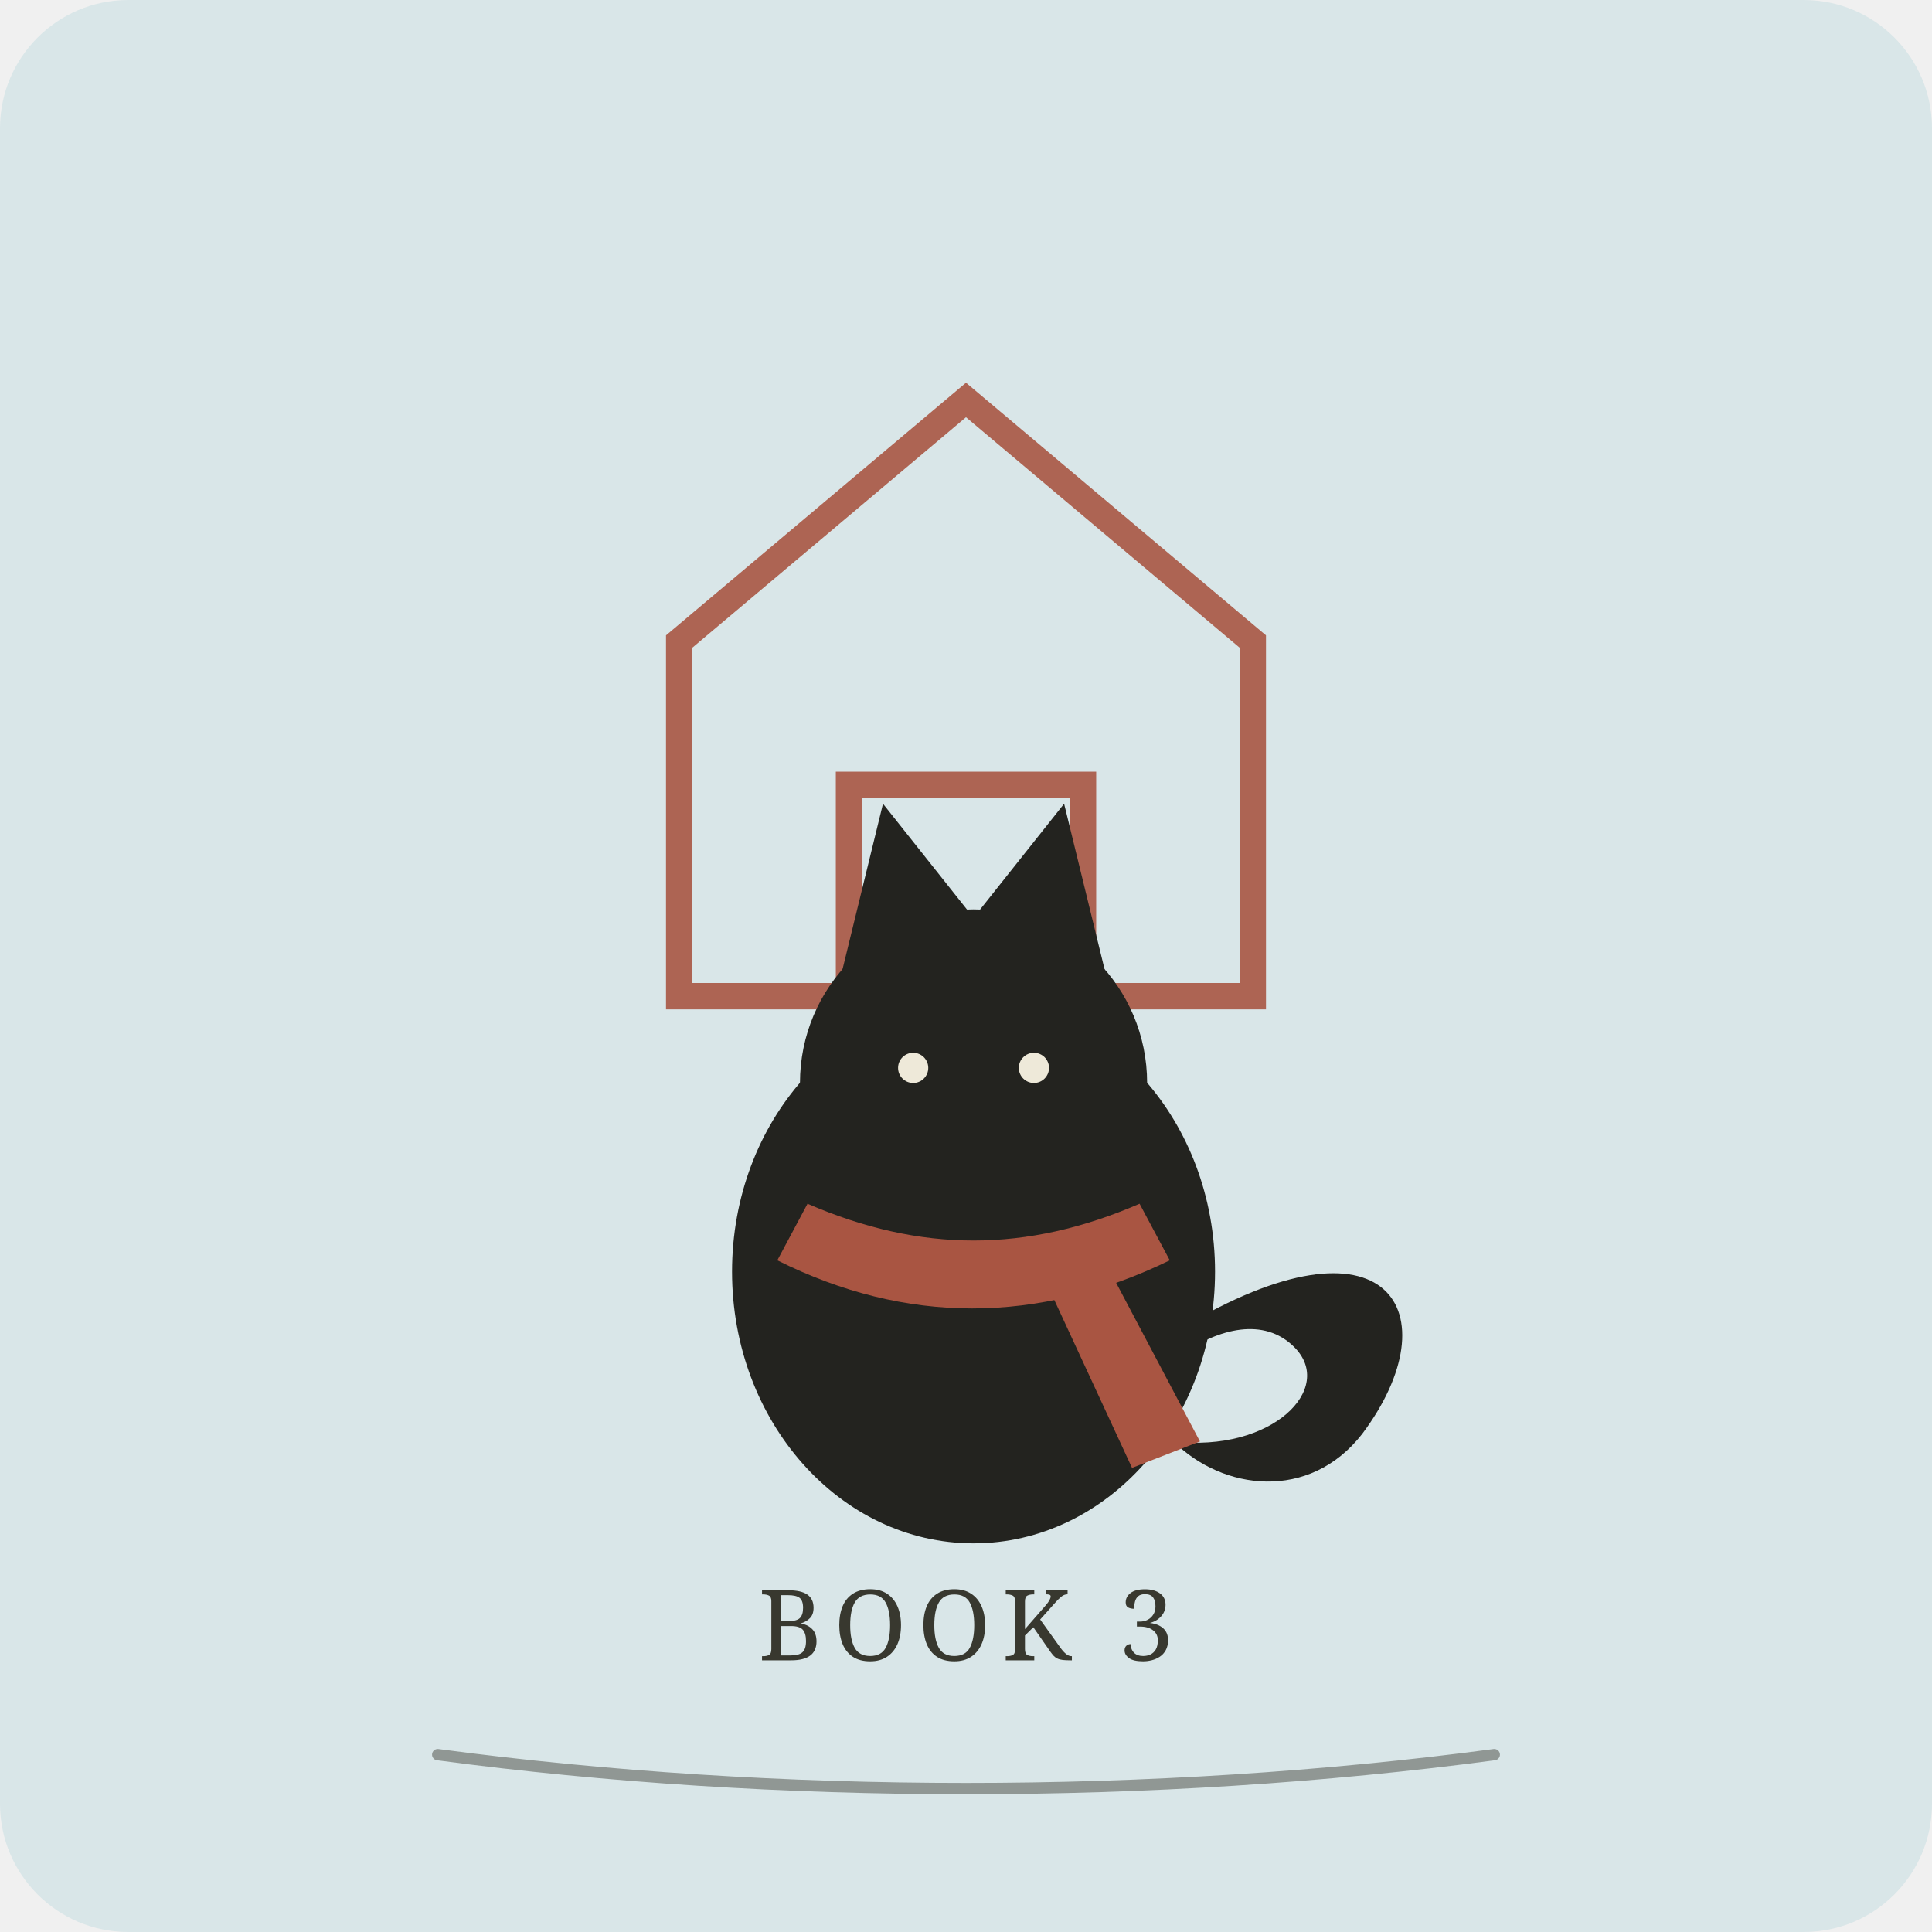
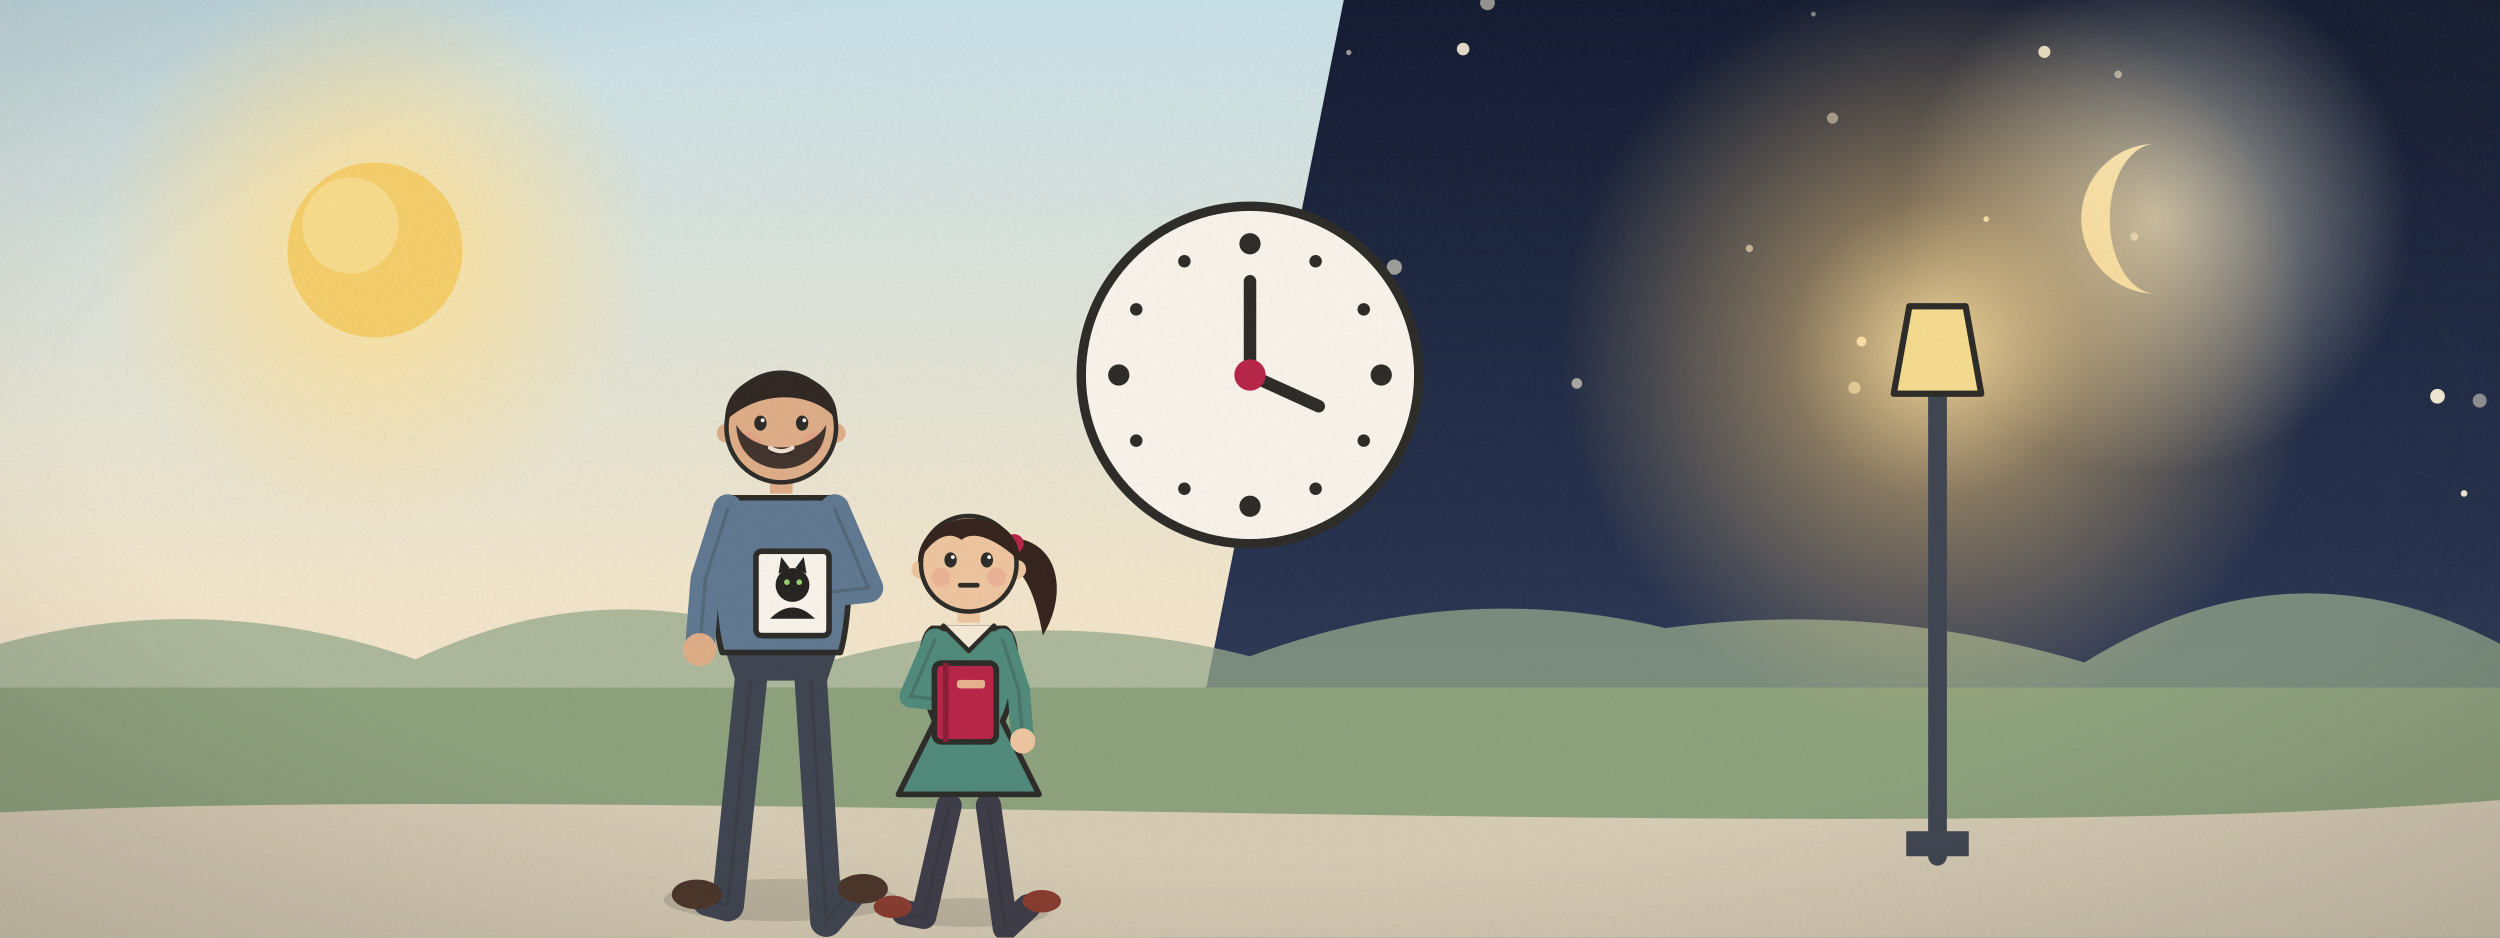
- <svg xmlns="http://www.w3.org/2000/svg" viewBox="0 0 512 512" role="img" aria-labelledby="t d">
-   <rect width="512" height="512" rx="34" fill="#d9e6e8" />
-   <g color="#a95542" opacity=".9">
-     <path d="M180 170l76-64 76 64v94H180zM225 264v-56h62v56" fill="none" stroke="currentColor" stroke-width="7" />
-   </g>
-   <g fill="#23231f">
-     <ellipse cx="258" cy="337" rx="64" ry="72" />
-     <circle cx="258" cy="287" r="46" />
-     <path d="M223 258l11-45 27 34zm70 0l-11-45-27 34z" />
-     <path d="M313 352c55-33 72-4 48 28-14 18-37 15-50 2 26 3 43-14 32-25-8-8-20-5-30 2z" />
-   </g>
-   <circle cx="242" cy="283" r="4" fill="#eee9d9" />
-   <circle cx="274" cy="283" r="4" fill="#eee9d9" />
-   <path d="M214 319c30 13 58 13 88 0l8 15c-35 17-70 17-104 0z" fill="#a95542" />
-   <path d="M290 329l28 53-18 7-25-54z" fill="#a95542" />
-   <text x="256" y="440" text-anchor="middle" font-family="Georgia,serif" font-size="26" letter-spacing="3" fill="#38382f">BOOK 3</text>
-   <path d="M116 465c90 12 190 12 280 0" fill="none" stroke="#38382f" stroke-width="3" stroke-linecap="round" opacity=".45" />
+ <svg xmlns="http://www.w3.org/2000/svg" viewBox="0 0 800 300" width="800" height="300" preserveAspectRatio="xMidYMid slice">
+   <defs>
+     <linearGradient id="book3-sky-morning" x1="0" y1="0" x2="0" y2="1">
+       <stop offset="0" stop-color="#c9e2ea" />
+       <stop offset=".62" stop-color="#f3e6cc" />
+       <stop offset="1" stop-color="#fbe7c4" />
+     </linearGradient>
+     <linearGradient id="book3-sky-day" x1="0" y1="0" x2="0" y2="1">
+       <stop offset="0" stop-color="#aed3e3" />
+       <stop offset=".62" stop-color="#d9ebe6" />
+       <stop offset="1" stop-color="#f1f0df" />
+     </linearGradient>
+     <linearGradient id="book3-sky-evening" x1="0" y1="0" x2="0" y2="1">
+       <stop offset="0" stop-color="#8b8fb8" />
+       <stop offset=".62" stop-color="#e7b08c" />
+       <stop offset="1" stop-color="#f6dcae" />
+     </linearGradient>
+     <linearGradient id="book3-sky-dusk" x1="0" y1="0" x2="0" y2="1">
+       <stop offset="0" stop-color="#57608f" />
+       <stop offset=".62" stop-color="#c98a86" />
+       <stop offset="1" stop-color="#f3c48f" />
+     </linearGradient>
+     <linearGradient id="book3-sky-night" x1="0" y1="0" x2="0" y2="1">
+       <stop offset="0" stop-color="#121a31" />
+       <stop offset=".62" stop-color="#26324f" />
+       <stop offset="1" stop-color="#3e4566" />
+     </linearGradient>
+     <linearGradient id="book3-sky-rain" x1="0" y1="0" x2="0" y2="1">
+       <stop offset="0" stop-color="#8f9ea8" />
+       <stop offset=".62" stop-color="#b8c3c3" />
+       <stop offset="1" stop-color="#d9ddd4" />
+     </linearGradient>
+     <radialGradient id="book3-sun">
+       <stop offset="0" stop-color="#fff4c7" stop-opacity="1" />
+       <stop offset=".35" stop-color="#ffe19a" stop-opacity=".75" />
+       <stop offset="1" stop-color="#ffe19a" stop-opacity="0" />
+     </radialGradient>
+     <radialGradient id="book3-lamp">
+       <stop offset="0" stop-color="#ffe3a3" stop-opacity=".95" />
+       <stop offset=".4" stop-color="#ffd07a" stop-opacity=".45" />
+       <stop offset="1" stop-color="#ffd07a" stop-opacity="0" />
+     </radialGradient>
+     <radialGradient id="book3-fire">
+       <stop offset="0" stop-color="#ffcf7a" stop-opacity=".95" />
+       <stop offset=".45" stop-color="#f39a52" stop-opacity=".4" />
+       <stop offset="1" stop-color="#f39a52" stop-opacity="0" />
+     </radialGradient>
+     <radialGradient id="book3-moon">
+       <stop offset="0" stop-color="#fff6d8" stop-opacity=".7" />
+       <stop offset="1" stop-color="#fff6d8" stop-opacity="0" />
+     </radialGradient>
+     <linearGradient id="book3-beam" x1="0" y1="0" x2="0" y2="1">
+       <stop offset="0" stop-color="#fff7de" stop-opacity=".7" />
+       <stop offset="1" stop-color="#fff7de" stop-opacity="0" />
+     </linearGradient>
+     <linearGradient id="book3-wall-warm" x1="0" y1="0" x2="0" y2="1">
+       <stop offset="0" stop-color="#f4e4cb" />
+       <stop offset="1" stop-color="#e8d0ae" />
+     </linearGradient>
+     <linearGradient id="book3-wall-night" x1="0" y1="0" x2="0" y2="1">
+       <stop offset="0" stop-color="#3b3f5a" />
+       <stop offset="1" stop-color="#4f4d62" />
+     </linearGradient>
+     <linearGradient id="book3-floor" x1="0" y1="0" x2="0" y2="1">
+       <stop offset="0" stop-color="#c19466" />
+       <stop offset="1" stop-color="#9a6c45" />
+     </linearGradient>
+     <linearGradient id="book3-grass" x1="0" y1="0" x2="0" y2="1">
+       <stop offset="0" stop-color="#a9c58c" />
+       <stop offset="1" stop-color="#7c9f68" />
+     </linearGradient>
+     <linearGradient id="book3-sea" x1="0" y1="0" x2="0" y2="1">
+       <stop offset="0" stop-color="#6fa6b8" />
+       <stop offset="1" stop-color="#2f6a86" />
+     </linearGradient>
+     <linearGradient id="book3-sand" x1="0" y1="0" x2="0" y2="1">
+       <stop offset="0" stop-color="#efdcae" />
+       <stop offset="1" stop-color="#d9bd88" />
+     </linearGradient>
+     <linearGradient id="book3-stone" x1="0" y1="0" x2="1" y2="1">
+       <stop offset="0" stop-color="#c9c2b6" />
+       <stop offset="1" stop-color="#9f978b" />
+     </linearGradient>
+     <radialGradient id="book3-vignette" cx=".5" cy=".45" r=".75">
+       <stop offset=".62" stop-color="#2b2a26" stop-opacity="0" />
+       <stop offset="1" stop-color="#2b2a26" stop-opacity=".2" />
+     </radialGradient>
+     <filter id="book3-grain" x="0" y="0" width="100%" height="100%">
+       <feTurbulence type="fractalNoise" baseFrequency=".85" numOctaves="2" stitchTiles="stitch" />
+       <feColorMatrix values="0 0 0 0 .17 0 0 0 0 .16 0 0 0 0 .15 0 0 0 .07 0" />
+     </filter>
+   </defs>
+   <g>
+     <defs>
+       <clipPath id="book3-clip-banner-day">
+         <path d="M0 0 H430 L370 300 H0Z" />
+       </clipPath>
+     </defs>
+     <g clip-path="url(#book3-clip-banner-day)">
+       <rect width="800" height="300" fill="url(#book3-sky-morning)" />
+       <g>
+         <circle cx="120" cy="80" r="89.6" fill="url(#book3-sun)" />
+         <circle cx="120" cy="80" r="28" fill="#f7cf6a" />
+         <circle cx="112.16" cy="72.16" r="15.4" fill="#fbe29a" opacity=".7" />
+       </g>
+     </g>
+   </g>
+   <g>
+     <defs>
+       <clipPath id="book3-clip-banner-night">
+         <path d="M430 0 H800 V300 H370Z" />
+       </clipPath>
+     </defs>
+     <g clip-path="url(#book3-clip-banner-night)">
+       <rect width="800" height="300" fill="url(#book3-sky-night)" />
+       <g>
+         <circle cx="191.6" cy="17.1" r="2.57" fill="#fff6dc" opacity="0.45" />
+         <circle cx="305.8" cy="63.2" r="1.20" fill="#fff6dc" opacity="0.94" />
+         <circle cx="69.0" cy="17.8" r="2.38" fill="#fff6dc" opacity="0.95" />
+         <circle cx="324.5" cy="81.3" r="0.91" fill="#fff6dc" opacity="0.84" />
+         <circle cx="68.9" cy="80.7" r="0.93" fill="#fff6dc" opacity="0.79" />
+         <circle cx="595.7" cy="109.3" r="1.58" fill="#fff6dc" opacity="0.94" />
+         <circle cx="55.2" cy="43.5" r="1.48" fill="#fff6dc" opacity="0.73" />
+         <circle cx="593.4" cy="124.1" r="1.94" fill="#fff6dc" opacity="0.68" />
+         <circle cx="32.5" cy="150.2" r="1.82" fill="#fff6dc" opacity="0.96" />
+         <circle cx="255.0" cy="102.7" r="0.91" fill="#fff6dc" opacity="0.94" />
+         <circle cx="654.2" cy="16.6" r="1.94" fill="#fff6dc" opacity="0.90" />
+         <circle cx="414.1" cy="28.2" r="2.00" fill="#fff6dc" opacity="0.51" />
+         <circle cx="780.0" cy="126.8" r="2.36" fill="#fff6dc" opacity="0.94" />
+         <circle cx="283.7" cy="87.1" r="1.11" fill="#fff6dc" opacity="0.62" />
+         <circle cx="84.2" cy="101.3" r="2.22" fill="#fff6dc" opacity="0.61" />
+         <circle cx="788.5" cy="157.9" r="1.06" fill="#fff6dc" opacity="0.92" />
+         <circle cx="312.9" cy="35.9" r="2.28" fill="#fff6dc" opacity="0.93" />
+         <circle cx="148.3" cy="30.6" r="2.34" fill="#fff6dc" opacity="0.73" />
+         <circle cx="392.3" cy="51.8" r="2.34" fill="#fff6dc" opacity="0.46" />
+         <circle cx="110.1" cy="177.8" r="2.54" fill="#fff6dc" opacity="0.65" />
+         <circle cx="586.4" cy="37.8" r="1.78" fill="#fff6dc" opacity="0.50" />
+         <circle cx="431.6" cy="16.8" r="0.85" fill="#fff6dc" opacity="0.58" />
+         <circle cx="504.6" cy="122.7" r="1.70" fill="#fff6dc" opacity="0.61" />
+         <circle cx="13.7" cy="143.2" r="2.22" fill="#fff6dc" opacity="0.78" />
+         <circle cx="559.8" cy="79.5" r="1.19" fill="#fff6dc" opacity="0.61" />
+         <circle cx="683.0" cy="75.7" r="1.32" fill="#fff6dc" opacity="0.57" />
+         <circle cx="476.0" cy="0.9" r="2.38" fill="#fff6dc" opacity="0.55" />
+         <circle cx="25.4" cy="151.9" r="2.28" fill="#fff6dc" opacity="0.57" />
+         <circle cx="446.2" cy="85.5" r="2.45" fill="#fff6dc" opacity="0.58" />
+         <circle cx="468.2" cy="15.7" r="2.01" fill="#fff6dc" opacity="0.88" />
+         <circle cx="140.3" cy="76.4" r="1.58" fill="#fff6dc" opacity="0.47" />
+         <circle cx="213.1" cy="175.4" r="1.98" fill="#fff6dc" opacity="0.62" />
+         <circle cx="362.7" cy="149.3" r="1.55" fill="#fff6dc" opacity="0.61" />
+         <circle cx="419.2" cy="154.1" r="1.72" fill="#fff6dc" opacity="0.63" />
+         <circle cx="160.4" cy="13.9" r="2.11" fill="#fff6dc" opacity="0.53" />
+         <circle cx="635.6" cy="70.1" r="0.91" fill="#fff6dc" opacity="0.89" />
+         <circle cx="580.3" cy="4.5" r="0.80" fill="#fff6dc" opacity="0.46" />
+         <circle cx="84.5" cy="69.1" r="1.20" fill="#fff6dc" opacity="1.00" />
+         <circle cx="677.8" cy="23.8" r="1.22" fill="#fff6dc" opacity="0.55" />
+         <circle cx="793.5" cy="128.2" r="2.24" fill="#fff6dc" opacity="0.49" />
+       </g>
+       <g>
+         <circle cx="690" cy="70" r="81.6" fill="url(#book3-moon)" />
+         <path d="M690 46 A24 24 0 1 0 690 94 A14.88 24 0 1 1 690 46Z" fill="#f6e7b8" />
+       </g>
+     </g>
+   </g>
+   <path d="M0 206 Q67 188 133 211 Q200 179 267 211 Q333 193 400 210 Q467 185 533 201 Q600 192 667 212 Q733 171 800 206 V606 H0Z" fill="#95a98c" opacity="0.75" />
+   <rect x="0" y="220" width="800" height="200" fill="#8ea27d" />
+   <path d="M0 260 C200 250 600 272 800 256 V300 H0Z" fill="#d8cdb6" />
+   <g transform="translate(400 120)">
+     <circle r="54" fill="#fbf5ec" stroke="#2b2a26" stroke-width="3" stroke-linecap="round" stroke-linejoin="round" />
+     <circle cx="0.0" cy="-42.0" r="3.4" fill="#2b2a26" />
+     <circle cx="21.0" cy="-36.4" r="2" fill="#2b2a26" />
+     <circle cx="36.4" cy="-21.0" r="2" fill="#2b2a26" />
+     <circle cx="42.0" cy="-0.0" r="3.4" fill="#2b2a26" />
+     <circle cx="36.4" cy="21.0" r="2" fill="#2b2a26" />
+     <circle cx="21.0" cy="36.4" r="2" fill="#2b2a26" />
+     <circle cx="0.0" cy="42.0" r="3.4" fill="#2b2a26" />
+     <circle cx="-21.0" cy="36.4" r="2" fill="#2b2a26" />
+     <circle cx="-36.4" cy="21.0" r="2" fill="#2b2a26" />
+     <circle cx="-42.0" cy="0.0" r="3.4" fill="#2b2a26" />
+     <circle cx="-36.4" cy="-21.0" r="2" fill="#2b2a26" />
+     <circle cx="-21.0" cy="-36.4" r="2" fill="#2b2a26" />
+     <path d="M0 0 V-30 M0 0 L22 10" stroke="#2b2a26" stroke-width="4" stroke-linecap="round" stroke-linejoin="round" />
+     <circle r="5" fill="#b82347" />
+   </g>
+   <g transform="translate(250 288) scale(0.9 0.9)">
+     <ellipse cx="0" cy="0" rx="41.8" ry="7.524" fill="#2b2a26" opacity="0.16" />
+     <g transform="translate(0 -168)" />
+     <path d="M-10 -86 L-19 1.84 L-26 0" fill="none" stroke="#3e4450" stroke-width="11.5" stroke-linecap="round" stroke-linejoin="round" />
+     <path d="M10 -86 L16 7.36 L24 -2" fill="none" stroke="#3e4450" stroke-width="11.5" stroke-linecap="round" stroke-linejoin="round" />
+     <path d="M-10 -86 L-19 1.84 L-26 0" fill="none" stroke="#2b2a26" stroke-width="1.2" stroke-linecap="round" opacity=".25" />
+     <path d="M10 -86 L16 7.36 L24 -2" fill="none" stroke="#2b2a26" stroke-width="1.2" stroke-linecap="round" opacity=".25" />
+     <ellipse cx="-30" cy="-2" rx="8.925" ry="5.25" fill="#4a3328" />
+     <ellipse cx="29" cy="-4" rx="8.925" ry="5.25" fill="#4a3328" />
+     <path d="M-21 -92 L-16.3 -78 L16.3 -78 L21 -92Z" fill="#3e4450" />
+     <path d="M-20 -143 C-26 -139 -25 -100 -21 -88 L21 -88 C25 -100 26 -139 20 -143Z" fill="#5f7891" stroke="#2b2a26" stroke-width="2" stroke-linecap="round" stroke-linejoin="round" />
+     <g>
+       <path d="M-19 -139 L-27 -114 L-29 -89" fill="none" stroke="#5f7891" stroke-width="10.5" stroke-linecap="round" stroke-linejoin="round" />
+       <path d="M-19 -139 L-27 -114 L-29 -89" fill="none" stroke="#2b2a26" stroke-width="1.2" stroke-linecap="round" opacity=".22" />
+       <circle cx="-29" cy="-89" r="5.88" fill="#e0ae88" />
+     </g>
+     <g>
+       <path d="M19 -139 L31 -111 L4 -108" fill="none" stroke="#5f7891" stroke-width="10.5" stroke-linecap="round" stroke-linejoin="round" />
+       <path d="M19 -139 L31 -111 L4 -108" fill="none" stroke="#2b2a26" stroke-width="1.2" stroke-linecap="round" opacity=".22" />
+       <circle cx="4" cy="-108" r="5.88" fill="#e0ae88" />
+     </g>
+     <g transform="translate(0 -168)">
+       <rect x="-4" y="15.5" width="8" height="8" fill="#e0ae88" />
+       <circle cx="-19.5" cy="2" r="3.4" fill="#e0ae88" />
+       <circle cx="19.5" cy="2" r="3.4" fill="#e0ae88" />
+       <circle cx="0" cy="0" r="19.5" fill="#e0ae88" stroke="#2b2a26" stroke-width="1.6" stroke-linecap="round" stroke-linejoin="round" />
+       <g>
+         <g fill="#2b2a26">
+           <ellipse cx="-7.41" cy="-1.56" rx="2.2" ry="2.7" />
+           <ellipse cx="7.41" cy="-1.56" rx="2.2" ry="2.7" />
+           <circle cx="-6.61" cy="-2.56" r=".7" fill="#fff" />
+           <circle cx="8.21" cy="-2.56" r=".7" fill="#fff" />
+         </g>
+         <path d="M-3 8.69 h6" fill="none" stroke="#2b2a26" stroke-width="1.7" stroke-linecap="round" stroke-linejoin="round" />
+         <circle cx="-11.31" cy="5.46" r="3.9" fill="#e98f84" opacity=".35" />
+         <circle cx="11.31" cy="5.46" r="3.9" fill="#e98f84" opacity=".35" />
+         <path d="M-15.99 -0.975 C-15.6 19.89 15.6 19.89 15.99 -0.975 C9.75 9.75 -9.75 9.75 -15.99 -0.975Z" fill="#2f2622" opacity=".9" />
+         <path d="M-4 7.19 q4 2.5 8 0" fill="none" stroke="#f3e1cf" stroke-width="1.5" stroke-linecap="round" stroke-linejoin="round" />
+       </g>
+       <path d="M-19.89 -2.34 C-21.06 -24.96 21.06 -24.96 19.89 -2.34 C13.65 -11.7 -5.85 -15.21 -19.89 -2.34Z" fill="#2f2622" />
+     </g>
+     <g transform="translate(4 -108)">
+       <rect x="-13" y="-16" width="26" height="30" rx="2" fill="#fbf5ec" stroke="#2b2a26" stroke-width="2" stroke-linecap="round" stroke-linejoin="round" />
+       <circle cx="0" cy="-4" r="6" fill="#232220" />
+       <path d="M-5 -8 l1 -6 3 4M5 -8 l-1 -6 -3 4" fill="#232220" />
+       <path d="M-8 8 q8 -8 16 0" fill="#232220" />
+       <circle cx="-2" cy="-5" r="1" fill="#9ad36f" />
+       <circle cx="2.4" cy="-5" r="1" fill="#9ad36f" />
+     </g>
+   </g>
+   <g transform="translate(310 292) scale(0.9 0.9)">
+     <ellipse cx="0" cy="0" rx="28.5" ry="5.13" fill="#2b2a26" opacity="0.16" />
+     <g transform="translate(0 -124)">
+       <g>
+         <path d="M11.9 -9.35 C32.3 -10.2 35.7 10.2 26.35 25.5 C23.8 11.9 20.4 1.7 11.9 -0.85Z" fill="#34221c" />
+         <circle cx="16.15" cy="-7.14" r="3.4" fill="#b82347" />
+       </g>
+     </g>
+     <path d="M-7 -38 L-16 1.36 L-23 0" fill="none" stroke="#3c3b48" stroke-width="9" stroke-linecap="round" stroke-linejoin="round" />
+     <path d="M7 -38 L13 5.44 L21 -2" fill="none" stroke="#3c3b48" stroke-width="9" stroke-linecap="round" stroke-linejoin="round" />
+     <path d="M-7 -38 L-16 1.36 L-23 0" fill="none" stroke="#2b2a26" stroke-width="1.2" stroke-linecap="round" opacity=".25" />
+     <path d="M7 -38 L13 5.44 L21 -2" fill="none" stroke="#2b2a26" stroke-width="1.2" stroke-linecap="round" opacity=".25" />
+     <ellipse cx="-27" cy="-2" rx="6.8" ry="4" fill="#8a3b2e" />
+     <ellipse cx="26" cy="-4" rx="6.8" ry="4" fill="#8a3b2e" />
+     <path d="M-13 -101 C-19 -97 -17 -78 -12 -68 L-25 -42 L25 -42 L12 -68 C17 -78 19 -97 13 -101Z" fill="#4f8a7b" stroke="#2b2a26" stroke-width="2" stroke-linecap="round" stroke-linejoin="round" />
+     <path d="M-9 -102 L0 -93 L9 -102" fill="#f6ecd8" stroke="#2b2a26" stroke-width="1.6" stroke-linecap="round" stroke-linejoin="round" />
+     <g>
+       <path d="M-12 -97 L-20.64 -76.84 L-1.2 -74.68" fill="none" stroke="#4f8a7b" stroke-width="8" stroke-linecap="round" stroke-linejoin="round" />
+       <path d="M-12 -97 L-20.64 -76.84 L-1.2 -74.68" fill="none" stroke="#2b2a26" stroke-width="1.2" stroke-linecap="round" opacity=".22" />
+       <circle cx="-1.2" cy="-74.68" r="4.48" fill="#efc6a0" />
+     </g>
+     <g>
+       <path d="M12 -97 L17.76 -79 L19.2 -61" fill="none" stroke="#4f8a7b" stroke-width="8" stroke-linecap="round" stroke-linejoin="round" />
+       <path d="M12 -97 L17.76 -79 L19.2 -61" fill="none" stroke="#2b2a26" stroke-width="1.2" stroke-linecap="round" opacity=".22" />
+       <circle cx="19.2" cy="-61" r="4.48" fill="#efc6a0" />
+     </g>
+     <g transform="translate(0 -124)">
+       <rect x="-4" y="13" width="8" height="8" fill="#efc6a0" />
+       <circle cx="-17" cy="2" r="3.4" fill="#efc6a0" />
+       <circle cx="17" cy="2" r="3.4" fill="#efc6a0" />
+       <circle cx="0" cy="0" r="17" fill="#efc6a0" stroke="#2b2a26" stroke-width="1.6" stroke-linecap="round" stroke-linejoin="round" />
+       <g>
+         <g fill="#2b2a26">
+           <ellipse cx="-6.46" cy="-1.36" rx="2.2" ry="2.7" />
+           <ellipse cx="6.46" cy="-1.36" rx="2.2" ry="2.7" />
+           <circle cx="-5.66" cy="-2.36" r=".7" fill="#fff" />
+           <circle cx="7.26" cy="-2.36" r=".7" fill="#fff" />
+         </g>
+         <path d="M-3 7.64 h6" fill="none" stroke="#2b2a26" stroke-width="1.7" stroke-linecap="round" stroke-linejoin="round" />
+         <circle cx="-9.86" cy="4.76" r="3.4" fill="#e98f84" opacity=".35" />
+         <circle cx="9.86" cy="4.76" r="3.4" fill="#e98f84" opacity=".35" />
+       </g>
+       <path d="M-18.02 -0.34 C-18.7 -20.4 18.7 -22.1 18.02 -1.02 C10.2 -8.5 1.7 -12.24 -2.55 -8.5 C-7.65 -12.24 -13.6 -8.5 -18.02 -0.34Z" fill="#34221c" />
+     </g>
+     <g transform="translate(-1.2 -74.68)">
+       <rect x="-11" y="-14" width="22" height="28" rx="2.5" fill="#b82347" stroke="#2b2a26" stroke-width="2" stroke-linecap="round" stroke-linejoin="round" />
+       <path d="M-7 -14 V14" stroke="#8d1a36" stroke-width="2" />
+       <rect x="-3" y="-8" width="10" height="3" rx="1" fill="#f4d7a1" opacity=".8" />
+     </g>
+   </g>
+   <g>
+     <circle cx="620" cy="112" r="120" fill="url(#book3-lamp)" />
+     <path d="M620 274 V124" stroke="#3e4450" stroke-width="6" stroke-linecap="round" />
+     <path d="M606 126 L611 98 H629 L634 126Z" fill="#f8dd8f" stroke="#2b2a26" stroke-width="2" stroke-linecap="round" stroke-linejoin="round" />
+     <rect x="610" y="266" width="20" height="8" fill="#3e4450" />
+   </g>
+   <g pointer-events="none">
+     <rect width="800" height="300" fill="url(#book3-vignette)" />
+     <rect width="800" height="300" filter="url(#book3-grain)" />
+   </g>
</svg>
